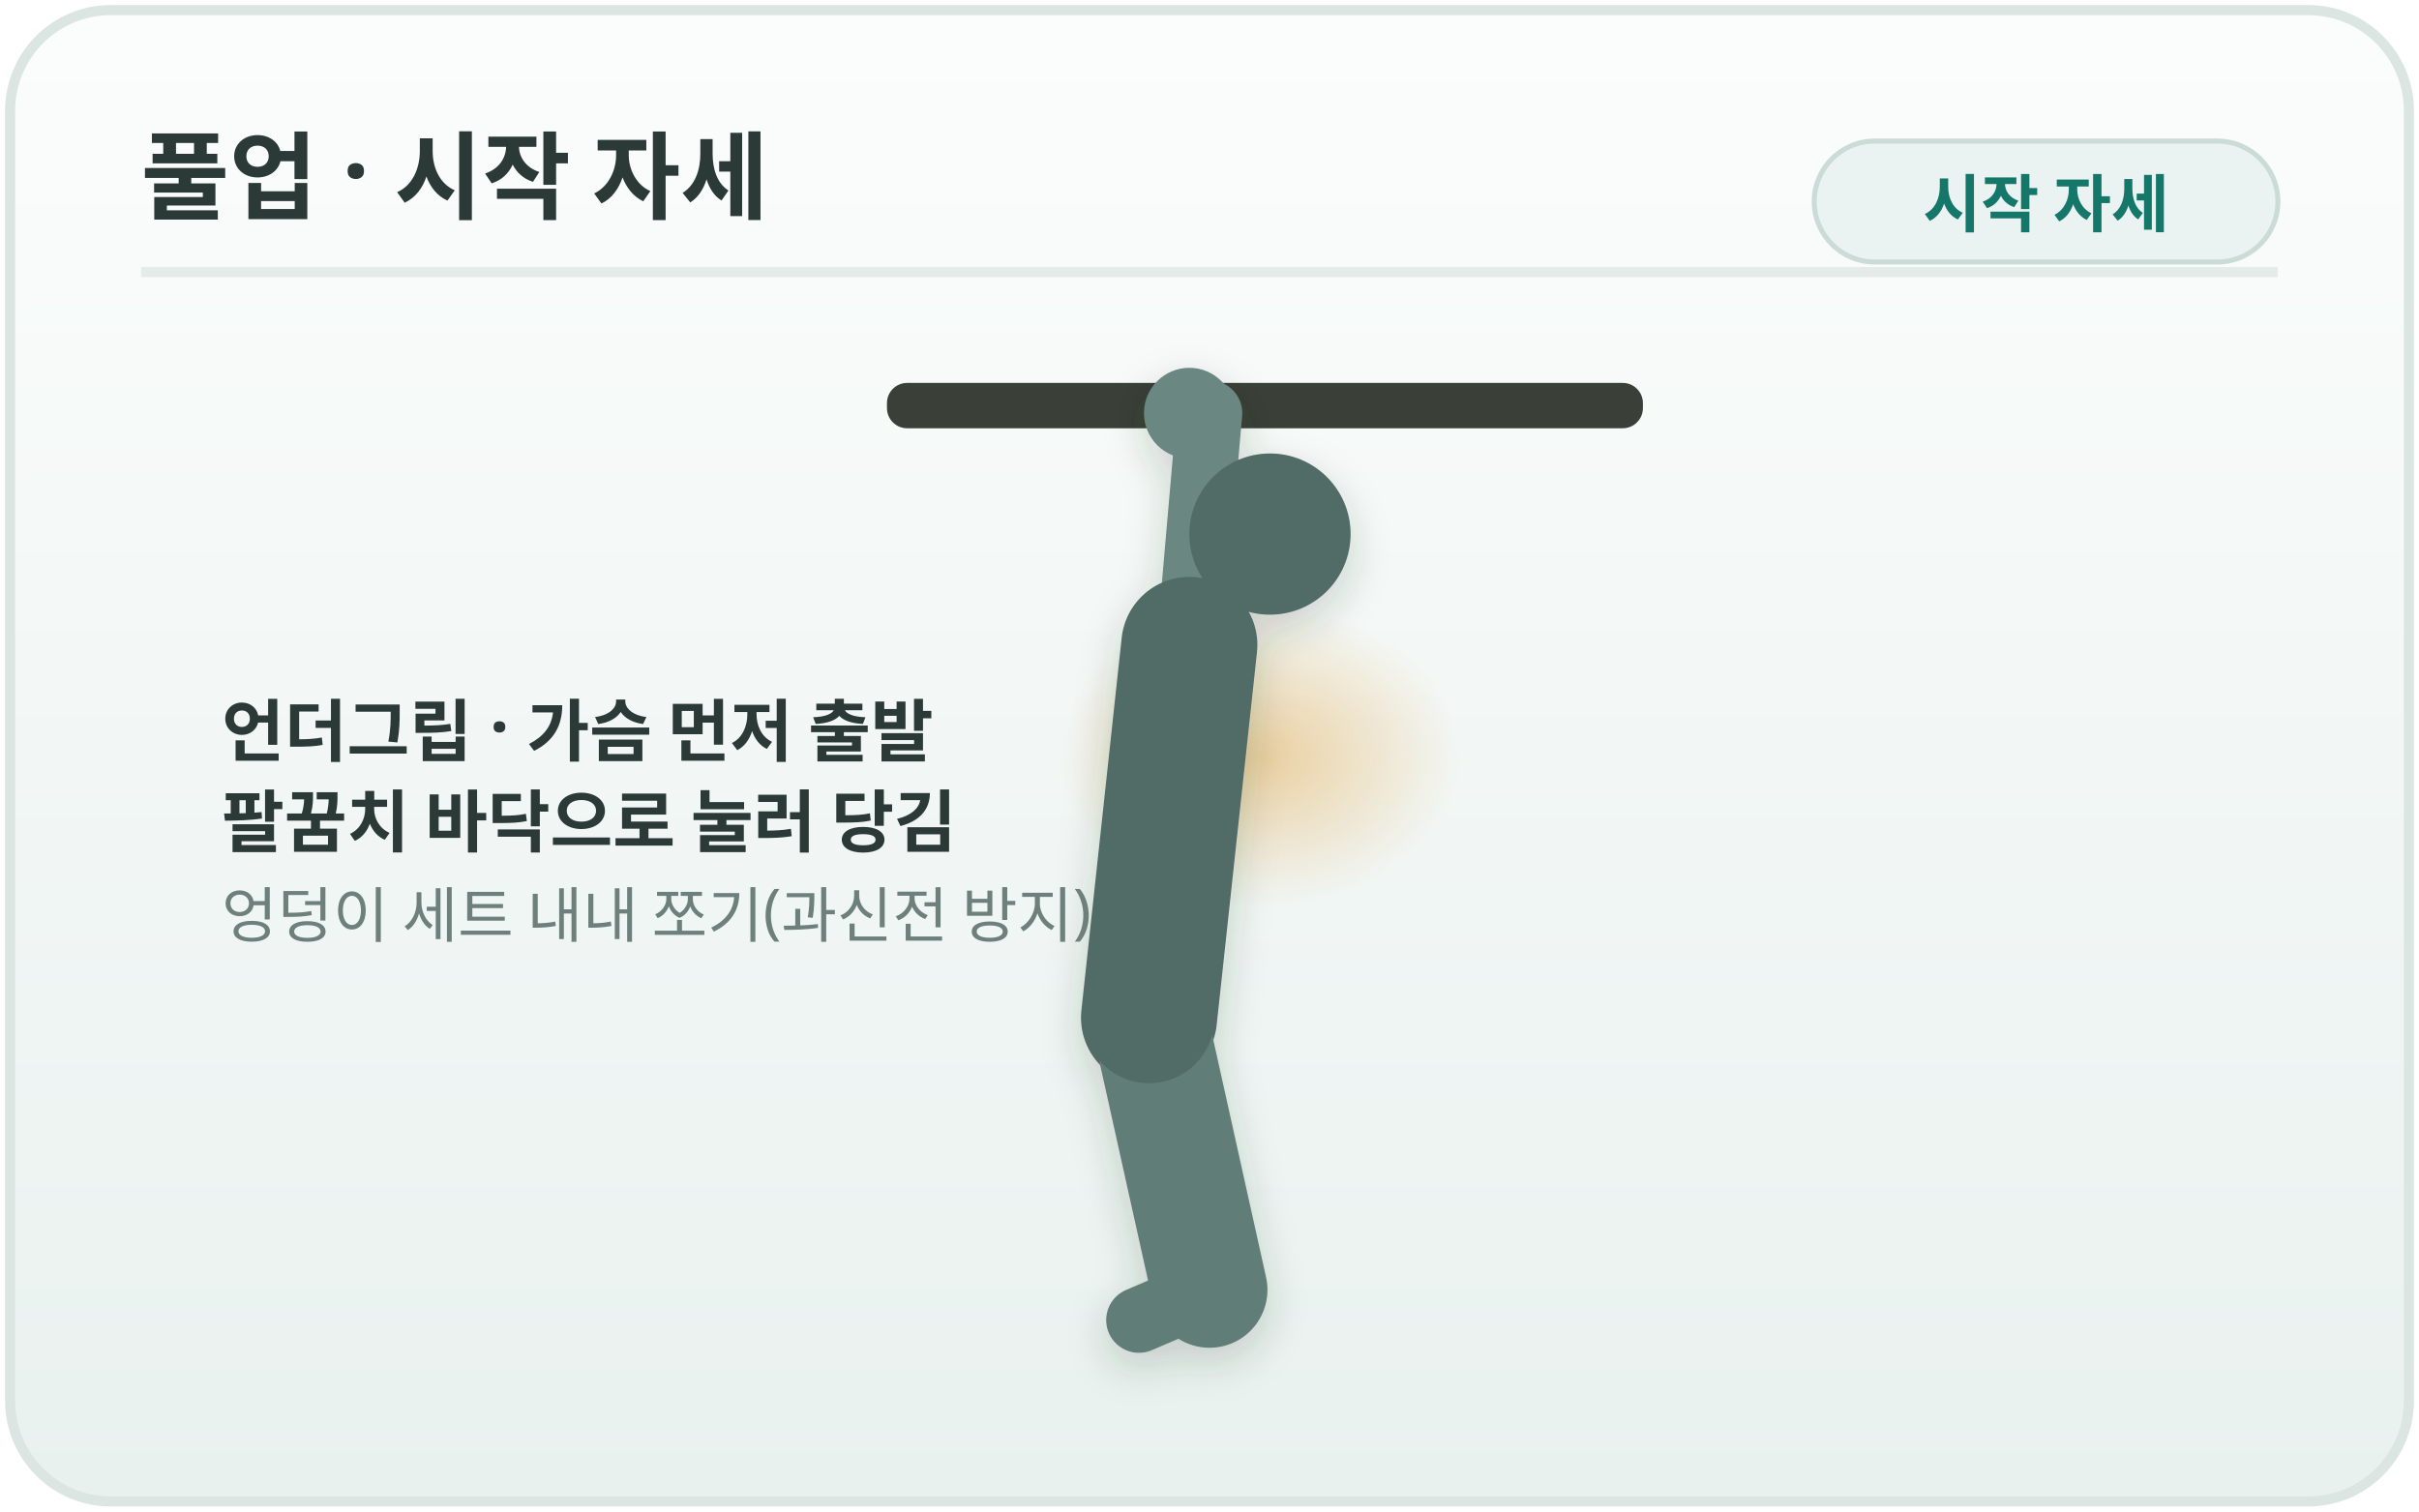
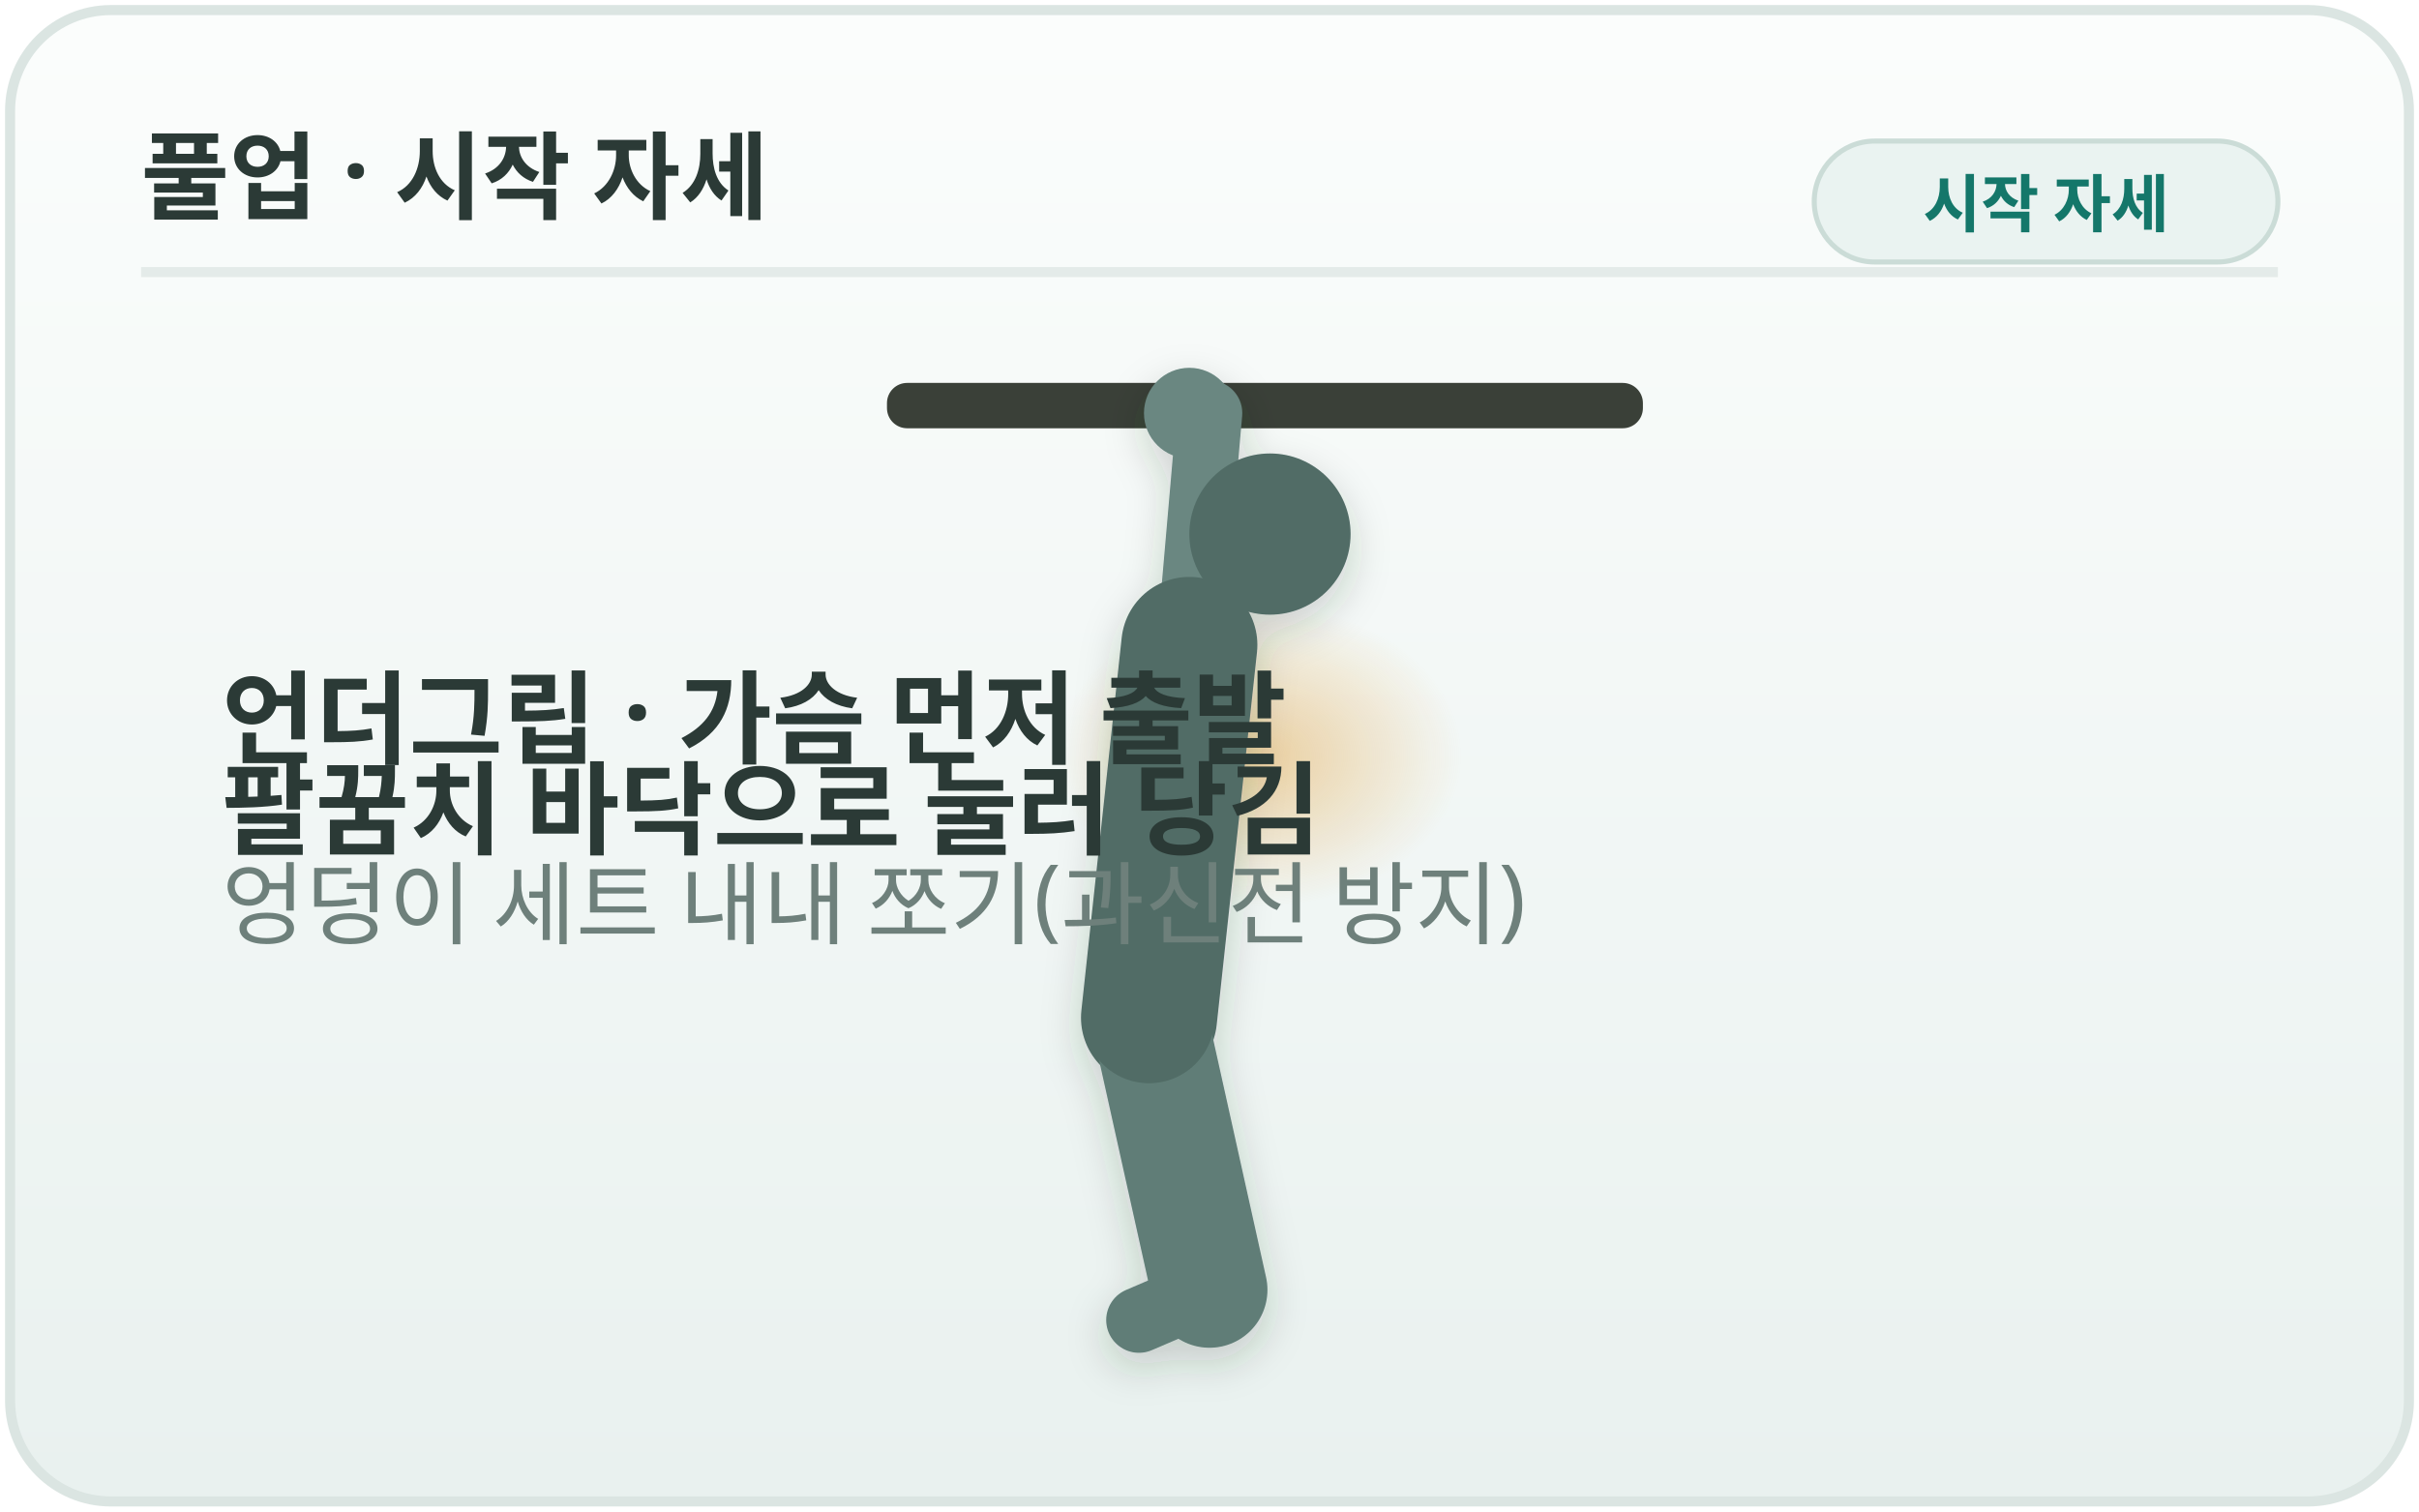
<svg xmlns="http://www.w3.org/2000/svg" viewBox="0 0 480 300" font-family="'Noto Sans KR','Apple SD Gothic Neo',sans-serif">
  <defs>
    <linearGradient id="bg" x1="0" y1="0" x2="0" y2="1">
      <stop offset="0" stop-color="#FBFDFC" />
      <stop offset="1" stop-color="#E9F1EF" />
    </linearGradient>
    <radialGradient id="glow" cx="50%" cy="50%" r="50%">
      <stop offset="0" stop-color="#E0982A" stop-opacity="0.42" />
      <stop offset="1" stop-color="#E0982A" stop-opacity="0" />
    </radialGradient>
    <filter id="soft" x="-30%" y="-30%" width="160%" height="160%">
      <feDropShadow dx="0" dy="3" stdDeviation="4" flood-color="#22332F" flood-opacity="0.20" />
    </filter>
  </defs>
  <rect x="2" y="2" width="476" height="296" rx="20" fill="url(#bg)" stroke="#DBE5E2" stroke-width="2" />
  <text x="28" y="42" font-size="19" font-weight="700" fill="#2B3A36">풀업 · 시작 자세</text>
  <line x1="28" y1="54" x2="452" y2="54" stroke="#E4EBE9" stroke-width="2" />
  <rect x="176" y="76" width="150" height="9" rx="4" fill="#3A4038" />
  <ellipse cx="250" cy="150" rx="40" ry="30" fill="url(#glow)" />
  <g filter="url(#soft)" stroke-linecap="round">
    <line x1="240" y1="82" x2="236" y2="128" stroke="#6A8781" stroke-width="13" />
    <line x1="236" y1="128" x2="228" y2="202" stroke="#516C66" stroke-width="27" />
    <line x1="228" y1="202" x2="240" y2="256" stroke="#607D77" stroke-width="23" />
    <line x1="240" y1="256" x2="226" y2="262" stroke="#607D77" stroke-width="13" />
    <circle cx="236" cy="82" r="9" fill="#6A8781" />
    <circle cx="228" cy="202" r="13" fill="#516C66" />
    <circle cx="252" cy="106" r="16" fill="#516C66" />
  </g>
-   <text x="44" y="150" font-size="13.5" font-weight="600" fill="#2B3A36">언더그립 · 가슴 먼저 출발</text>
-   <text x="44" y="168" font-size="13.5" font-weight="600" fill="#2B3A36">팔꿈치 바닥으로 눌러 당김</text>
-   <text x="44" y="186" font-size="12" fill="#6E807B">엉덩이 세트 내내 쪼기(과신전 방지)</text>
+   <text x="44" y="150" font-size="20.2" font-weight="600" fill="#2B3A36">언더그립 · 가슴 먼저 출발</text>
+   <text x="44" y="168" font-size="20.2" font-weight="600" fill="#2B3A36">팔꿈치 바닥으로 눌러 당김</text>
+   <text x="44" y="186" font-size="18" fill="#6E807B">엉덩이 세트 내내 쪼기(과신전 방지)</text>
  <rect x="360" y="28" width="92" height="24" rx="12" fill="#EAF3F1" stroke="#CBDCD7" />
  <text x="406" y="45" font-size="12.5" font-weight="700" fill="#14776A" text-anchor="middle">시작 자세</text>
</svg>
